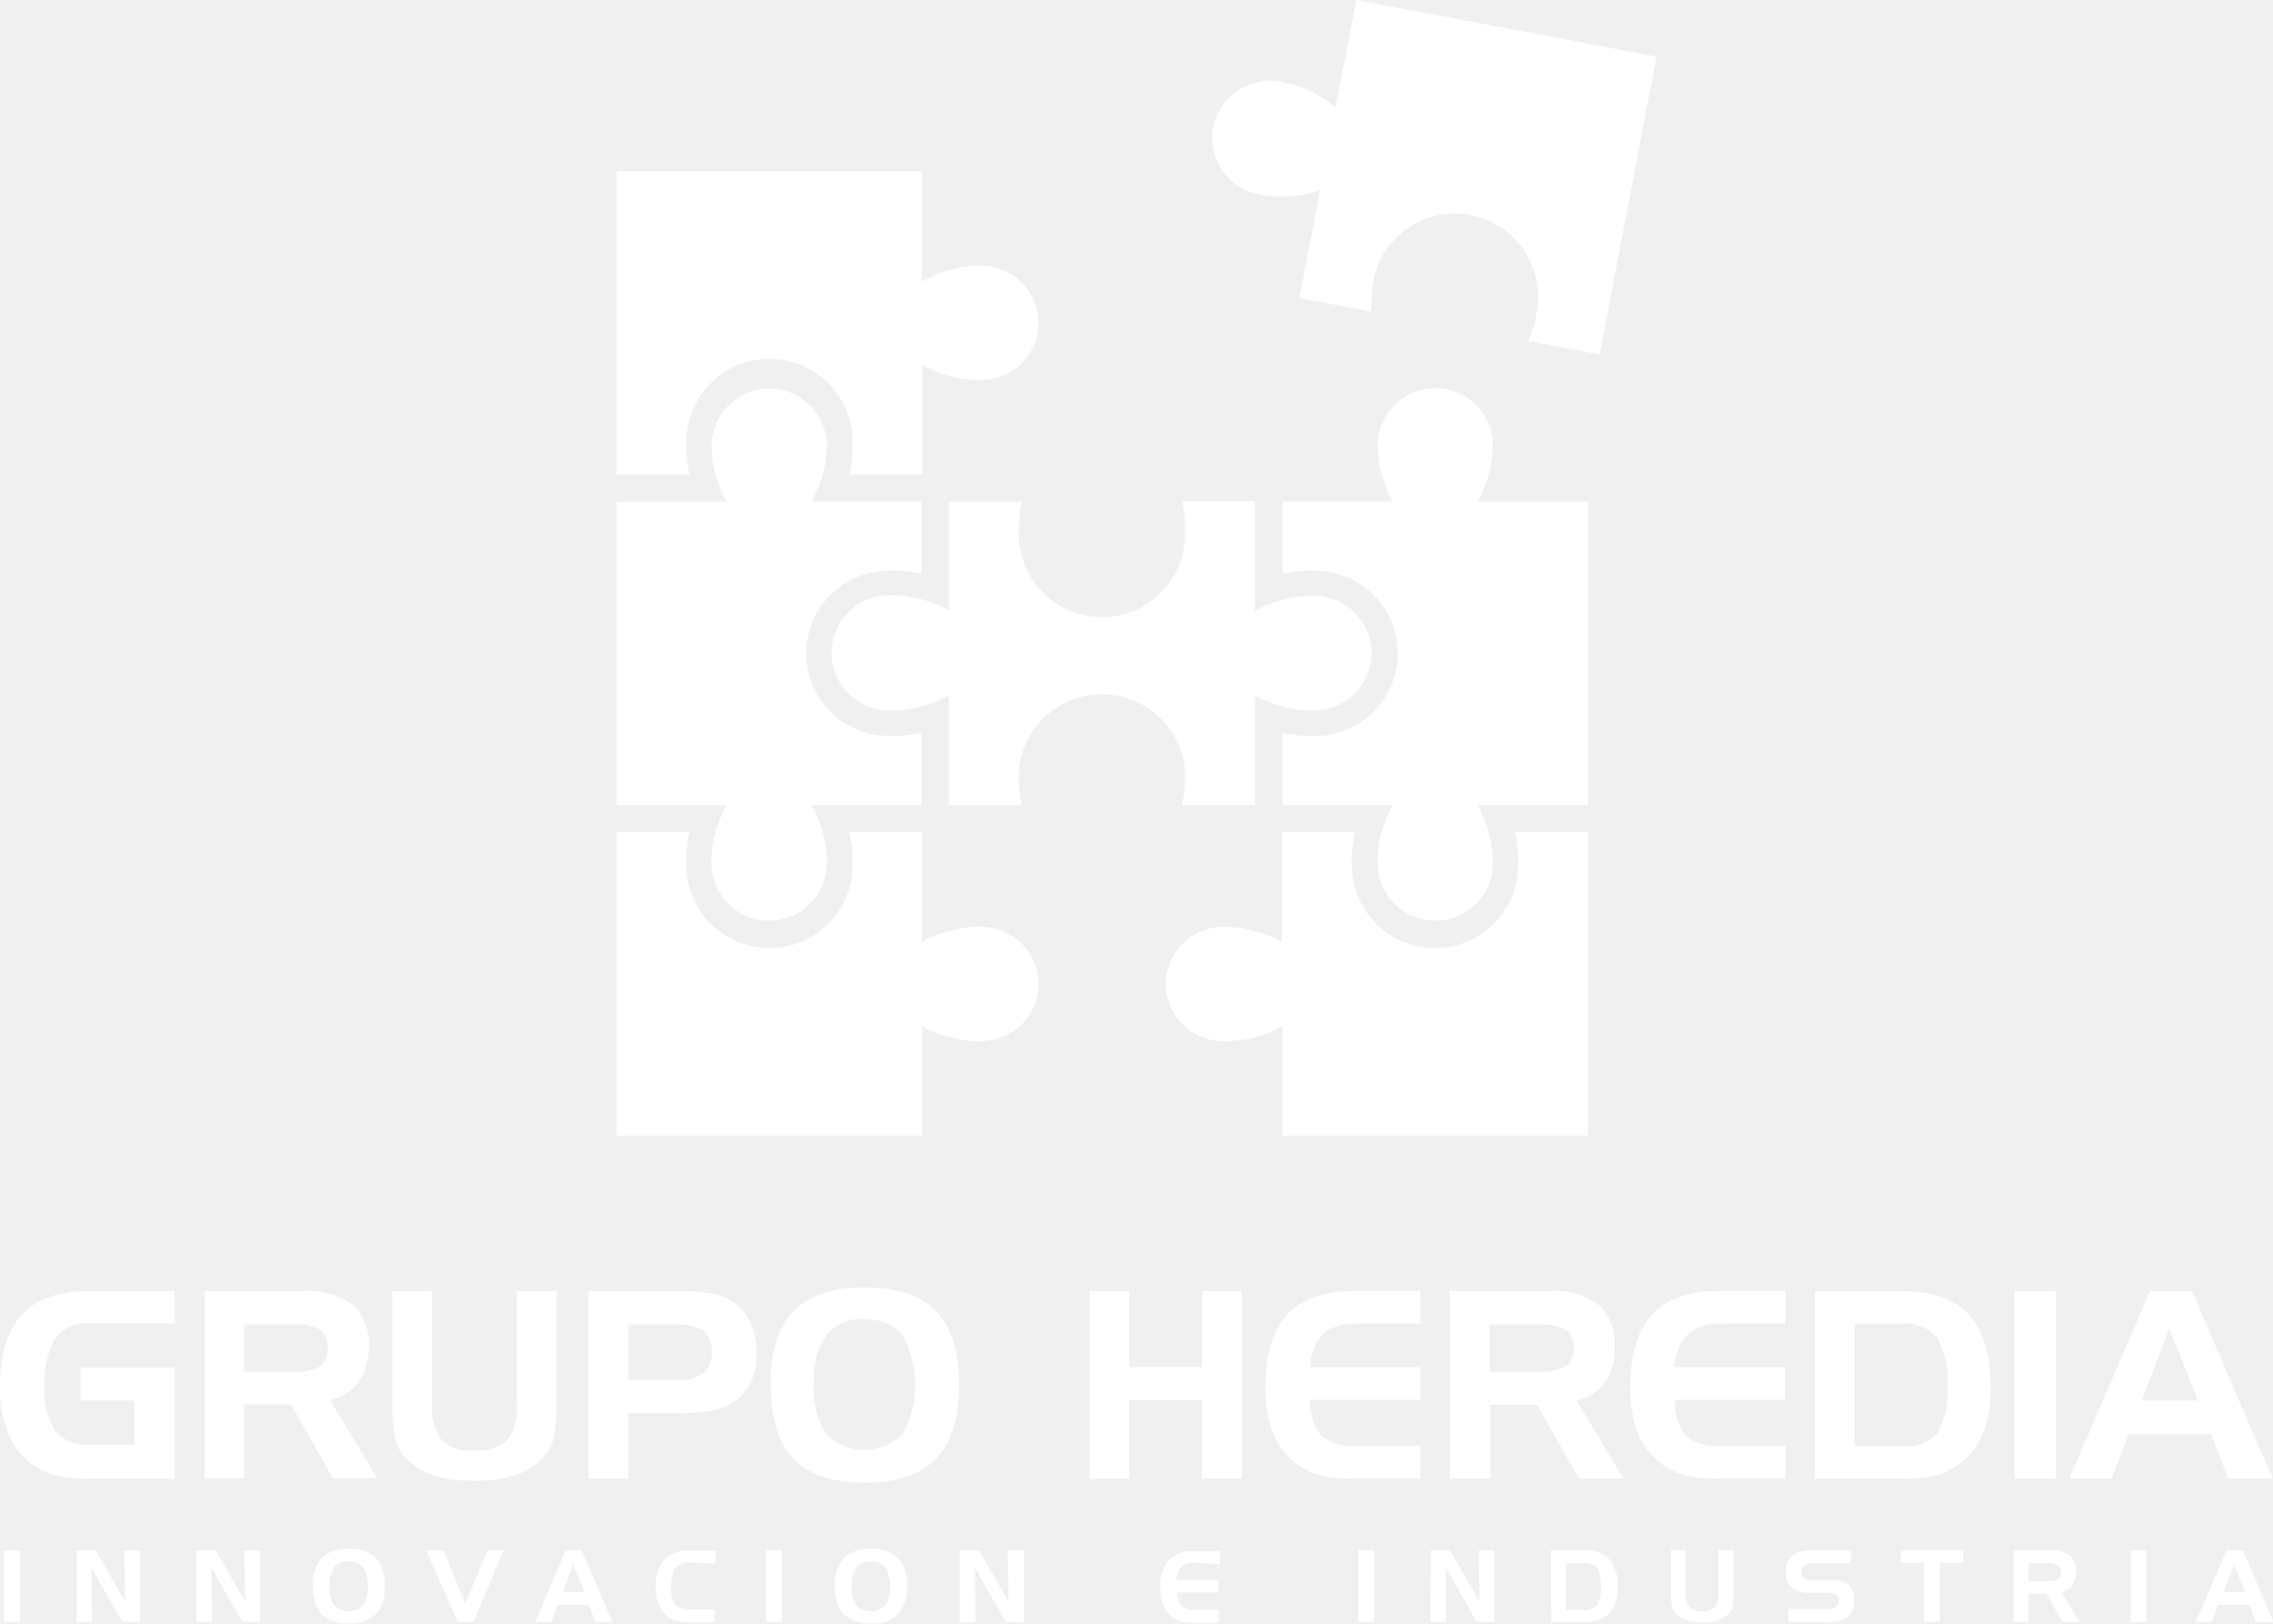
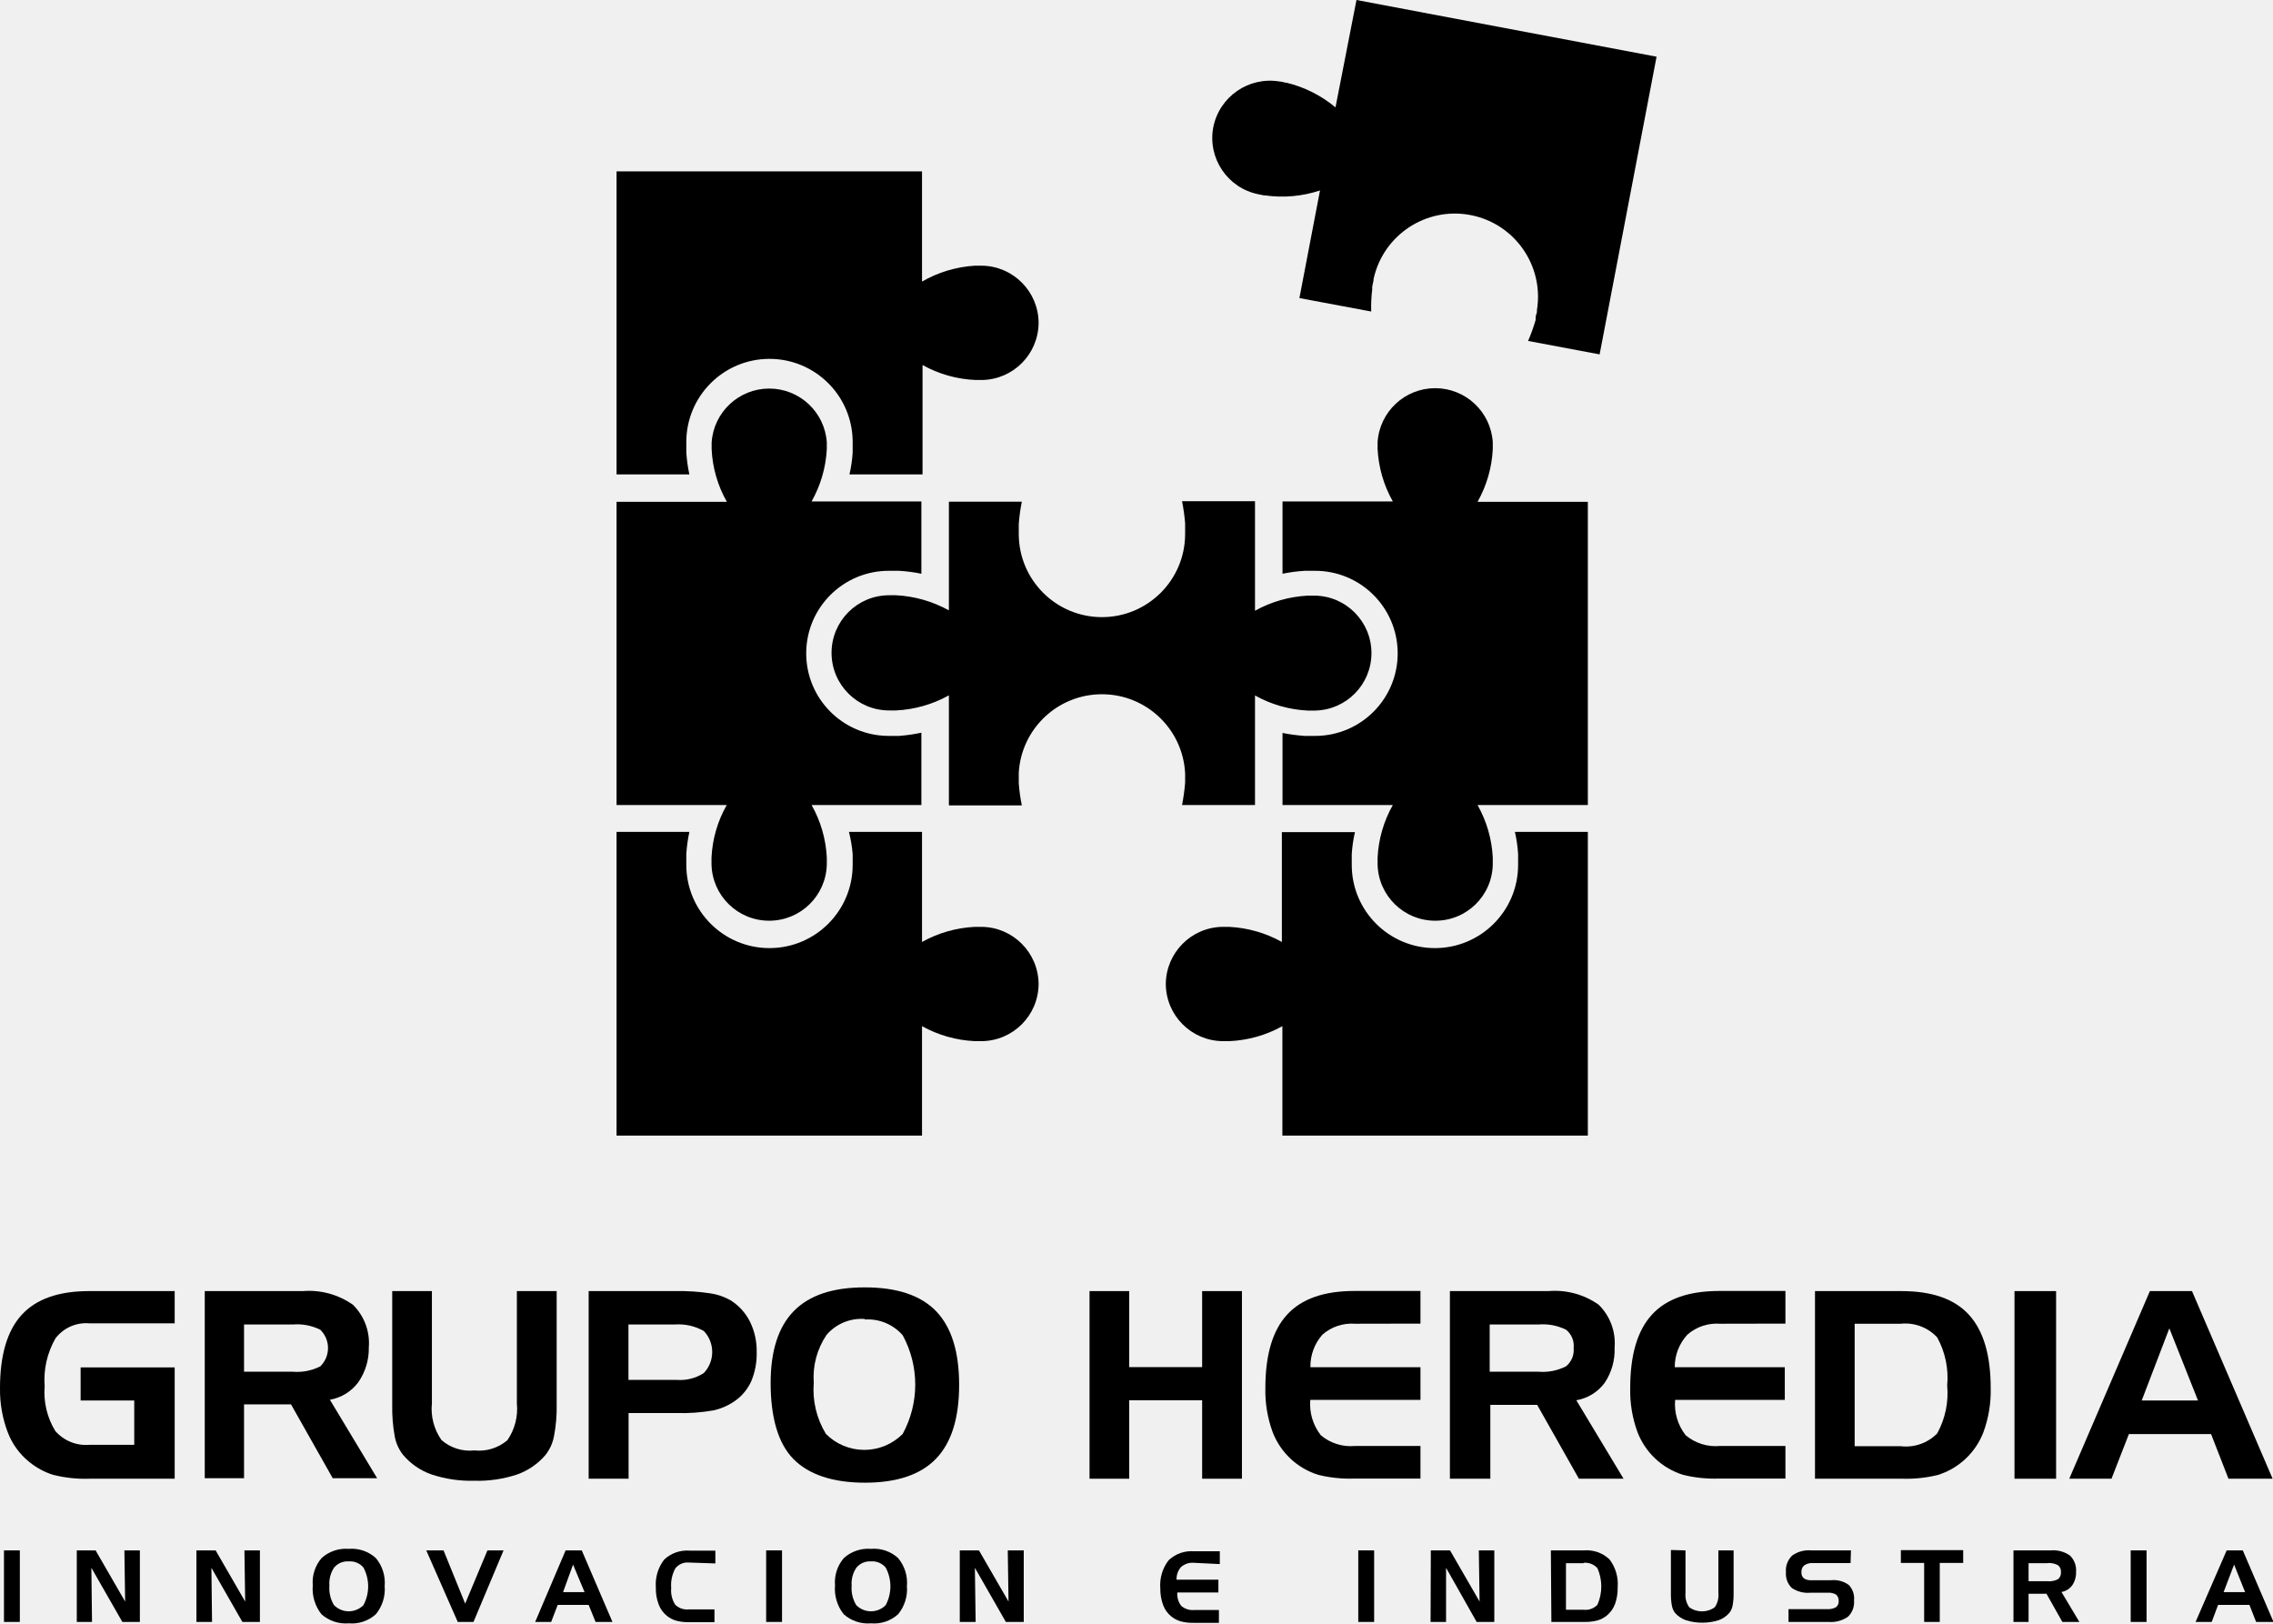
<svg xmlns="http://www.w3.org/2000/svg" viewBox="0 0 177.62 126.84">
-   <defs>
-     <style>.cls-1{fill:#fff;}</style>
-   </defs>
  <g id="Capa_2" data-name="Capa 2">
    <g id="Capa_1-2" data-name="Capa 1">
-       <path class="cls-1" d="M94.81,9.94A4.52,4.52,0,0,1,100,6.37c.15,0,.3.06.45.09l.07,0a9.45,9.45,0,0,1,3.84,1.93L106,0l23.45,4.43L125,27.69l-5.59-1.05A14.08,14.08,0,0,0,120,25l0-.19c0-.14.07-.29.1-.41a1,1,0,0,0,0-.16,6.5,6.5,0,0,0-12.76-2.46c0,.21-.08.41-.11.62l0,.21a11.31,11.31,0,0,0-.08,1.73l-5.61-1.05,1.61-8.41a9.41,9.41,0,0,1-4.28.39h-.08l-.45-.09A4.49,4.49,0,0,1,94.81,9.94Z" />
-       <path class="cls-1" d="M60.11,71.94a4.5,4.5,0,0,1-4.51-4.41c0-.15,0-.3,0-.45a.25.25,0,0,0,0-.08,9.15,9.15,0,0,1,1.19-4.1H48.18V39.21H56.8a9.15,9.15,0,0,1-1.19-4.1.22.22,0,0,0,0-.08c0-.15,0-.3,0-.46a4.51,4.51,0,0,1,9,0V35a.22.22,0,0,0,0,.08,9.28,9.28,0,0,1-1.19,4.1H72v5.65a12.16,12.16,0,0,0-1.74-.23l-.2,0h-.58a6.45,6.45,0,0,0-.06,12.9h.64l.21,0A13.37,13.37,0,0,0,72,57.25V62.9H63.42A9.28,9.28,0,0,1,64.61,67a.25.25,0,0,0,0,.08v.45A4.5,4.5,0,0,1,60.11,71.94Z" />
-       <path class="cls-1" d="M81.16,76.89a4.49,4.49,0,0,1-4.44,4.46c-.16,0-.31,0-.46,0h-.08a9.4,9.4,0,0,1-4.13-1.17v8.55H48.18V65h5.69a11.82,11.82,0,0,0-.24,1.73V67c0,.15,0,.3,0,.42a.81.81,0,0,0,0,.16,6.5,6.5,0,0,0,13,0c0-.21,0-.42,0-.63v-.21A10.64,10.64,0,0,0,66.34,65h5.71V73.6a9.41,9.41,0,0,1,4.13-1.18h.54A4.5,4.5,0,0,1,81.16,76.89Z" />
-       <path class="cls-1" d="M91.1,76.89a4.49,4.49,0,0,0,4.44,4.46c.16,0,.31,0,.46,0h.08a9.4,9.4,0,0,0,4.13-1.17v8.55h23.87V65h-5.7a10.6,10.6,0,0,1,.25,1.73V67c0,.15,0,.3,0,.42a.81.81,0,0,1,0,.16,6.5,6.5,0,0,1-13,0c0-.21,0-.42,0-.63v-.21a10.64,10.64,0,0,1,.25-1.72h-5.71V73.6a9.41,9.41,0,0,0-4.13-1.18h-.54A4.5,4.5,0,0,0,91.1,76.89Z" />
-       <path class="cls-1" d="M81.16,25.23a4.49,4.49,0,0,0-4.44-4.47c-.16,0-.31,0-.46,0h-.08A9.41,9.41,0,0,0,72.05,22V13.39H48.18V37.07h5.69a11.82,11.82,0,0,1-.24-1.73v-.19c0-.15,0-.3,0-.43a.66.66,0,0,1,0-.15,6.5,6.5,0,0,1,13-.06c0,.21,0,.43,0,.64v.21a10.35,10.35,0,0,1-.25,1.71h5.71V28.52a9.27,9.27,0,0,0,4.13,1.17h.08c.15,0,.3,0,.46,0A4.49,4.49,0,0,0,81.16,25.23Z" />
-       <path class="cls-1" d="M107.17,51.05a4.49,4.49,0,0,1-4.43,4.47h-.55a9.36,9.36,0,0,1-4.12-1.18v8.56h-5.7a15.85,15.85,0,0,0,.24-1.74V61c0-.15,0-.29,0-.42v-.16a6.51,6.51,0,0,0-13-.05c0,.21,0,.43,0,.63l0,.21a13.2,13.2,0,0,0,.24,1.72h-5.7V54.33a9.41,9.41,0,0,1-4.13,1.18h-.54a4.48,4.48,0,0,1,0-9h.54a9.54,9.54,0,0,1,4.13,1.18V39.2h5.7a13.76,13.76,0,0,0-.24,1.74l0,.2c0,.14,0,.29,0,.42v.16a6.5,6.5,0,0,0,13,0c0-.21,0-.42,0-.62v-.22a15.83,15.83,0,0,0-.24-1.72h5.7v8.56a9.49,9.49,0,0,1,4.12-1.18h.55A4.49,4.49,0,0,1,107.17,51.05Z" />
-       <path class="cls-1" d="M112.15,71.94a4.48,4.48,0,0,0,4.5-4.41c0-.15,0-.3,0-.45V67a9.28,9.28,0,0,0-1.19-4.1h8.62V39.21h-8.62a9.28,9.28,0,0,0,1.19-4.1V35c0-.15,0-.3,0-.46a4.51,4.51,0,0,0-9,0c0,.16,0,.31,0,.46a.22.22,0,0,1,0,.08,9.28,9.28,0,0,0,1.19,4.1h-8.62v5.65a12,12,0,0,1,1.74-.23l.2,0h.58a6.45,6.45,0,0,1,.06,12.9h-.64l-.22,0a13.45,13.45,0,0,1-1.72-.23V62.9h8.62a9.28,9.28,0,0,0-1.19,4.1.25.25,0,0,1,0,.08c0,.15,0,.3,0,.45A4.5,4.5,0,0,0,112.15,71.94Z" />
-       <path class="cls-1" d="M168,100.88h3.29l6.3,14.66h-3.45l-1.36-3.49h-6.42L165,115.54h-3.3Zm1.52,2.91-2.16,5.64h4.4Z" />
-       <path class="cls-1" d="M160.67,115.54h-3.25V100.88h3.25Z" />
-       <path class="cls-1" d="M141.83,100.88h6.76c2.38,0,4.14.61,5.27,1.85s1.7,3.14,1.7,5.74a9.35,9.35,0,0,1-.57,3.44,5.6,5.6,0,0,1-3.57,3.34,10.4,10.4,0,0,1-2.74.29h-6.85Zm6.7,2.55h-3.6V113h3.6a3.43,3.43,0,0,0,2.85-1,6.53,6.53,0,0,0,.78-3.75,6.53,6.53,0,0,0-.78-3.75A3.4,3.4,0,0,0,148.53,103.43Z" />
-       <path class="cls-1" d="M134.42,103.43a3.5,3.5,0,0,0-2.55.84,3.73,3.73,0,0,0-1,2.56h8.6v2.55H130.9a3.94,3.94,0,0,0,.82,2.76,3.64,3.64,0,0,0,2.7.84h5.1v2.55h-5.25a10.4,10.4,0,0,1-2.74-.29,5.6,5.6,0,0,1-3.57-3.34,9.35,9.35,0,0,1-.57-3.44q0-3.9,1.7-5.74c1.13-1.24,2.89-1.85,5.27-1.85h5.16v2.55Z" />
-       <path class="cls-1" d="M113.3,100.88H121a5.94,5.94,0,0,1,3.92,1.06,4.2,4.2,0,0,1,1.25,3.35,4.61,4.61,0,0,1-.77,2.75,3.48,3.48,0,0,1-2.22,1.37l3.69,6.13h-3.49l-3.26-5.77h-3.66v5.77H113.3Zm6.92,2.61h-3.81v3.69h3.81a4,4,0,0,0,2.15-.42,1.63,1.63,0,0,0,.6-1.43,1.61,1.61,0,0,0-.59-1.43A4.06,4.06,0,0,0,120.22,103.49Z" />
-       <path class="cls-1" d="M105.89,103.43a3.49,3.49,0,0,0-2.54.84,3.73,3.73,0,0,0-.95,2.56H111v2.55h-8.61a3.94,3.94,0,0,0,.82,2.76,3.61,3.61,0,0,0,2.69.84H111v2.55h-5.25a10.26,10.26,0,0,1-2.73-.29,5.6,5.6,0,0,1-3.57-3.34,9.35,9.35,0,0,1-.57-3.44q0-3.9,1.7-5.74c1.13-1.24,2.89-1.85,5.26-1.85H111v2.55Z" />
-       <path class="cls-1" d="M88.24,100.88v5.94h5.7v-5.94h3.11v14.66H93.94v-6.13h-5.7v6.13h-3.1V100.88Z" />
-       <path class="cls-1" d="M60.22,108.06q0-3.78,1.82-5.63t5.55-1.84q3.76,0,5.56,1.86c1.2,1.25,1.8,3.16,1.8,5.76s-.6,4.51-1.8,5.76-3.05,1.88-5.56,1.88S63.2,115.22,62,114,60.22,110.74,60.22,108.06Zm7.37-5a3.59,3.59,0,0,0-3,1.24,5.91,5.91,0,0,0-1,3.74,6.65,6.65,0,0,0,.95,4,4.23,4.23,0,0,0,6,0,8.07,8.07,0,0,0,0-7.71A3.61,3.61,0,0,0,67.59,103.1Z" />
-       <path class="cls-1" d="M46,100.88h6.75a16.37,16.37,0,0,1,2.72.17,4.57,4.57,0,0,1,1.62.55,4.16,4.16,0,0,1,1.52,1.68,5.14,5.14,0,0,1,.52,2.37,5.49,5.49,0,0,1-.42,2.26,3.75,3.75,0,0,1-1.29,1.56,4.72,4.72,0,0,1-1.66.73,14.43,14.43,0,0,1-2.88.21H49.12v5.13H46Zm6.71,2.61h-3.6v4.33h3.79a3.42,3.42,0,0,0,2.09-.53A2.38,2.38,0,0,0,55,104,4,4,0,0,0,52.72,103.49Z" />
-       <path class="cls-1" d="M33.75,100.88v8.77a4.24,4.24,0,0,0,.75,2.87,3.37,3.37,0,0,0,2.57.81,3.41,3.41,0,0,0,2.58-.8,4.32,4.32,0,0,0,.74-2.88v-8.77H43.5v8.85a11.76,11.76,0,0,1-.21,2.49,3.35,3.35,0,0,1-.66,1.46,5.19,5.19,0,0,1-2.22,1.53,9.77,9.77,0,0,1-3.34.49,9.81,9.81,0,0,1-3.34-.49,5.1,5.1,0,0,1-2.23-1.53,3.29,3.29,0,0,1-.65-1.42,12.54,12.54,0,0,1-.2-2.53v-8.85Z" />
-       <path class="cls-1" d="M16,100.88h7.65a6,6,0,0,1,3.92,1.06,4.2,4.2,0,0,1,1.25,3.35A4.61,4.61,0,0,1,28,108a3.51,3.51,0,0,1-2.22,1.37l3.69,6.13H26l-3.26-5.77H19.07v5.77H16Zm6.92,2.61H19.07v3.69h3.81a4,4,0,0,0,2.15-.42,2,2,0,0,0,0-2.86A4.06,4.06,0,0,0,22.88,103.49Z" />
-       <path class="cls-1" d="M6.3,109.43v-2.59h7.35v8.7H7a10.29,10.29,0,0,1-2.84-.3,5.59,5.59,0,0,1-1.86-1,5.47,5.47,0,0,1-1.7-2.34A9.35,9.35,0,0,1,0,108.47q0-3.89,1.7-5.74c1.14-1.24,2.89-1.85,5.27-1.85h6.68v2.52H7a3,3,0,0,0-2.67,1.18,6.54,6.54,0,0,0-.84,3.75,5.78,5.78,0,0,0,.83,3.48A3.18,3.18,0,0,0,7,112.89h3.49v-3.46Z" />
-       <path class="cls-1" d="M174,121.14h1.26l2.4,5.59H176.3l-.52-1.33h-2.45l-.5,1.33h-1.26Zm.58,1.11-.82,2.15h1.68Z" />
-       <path class="cls-1" d="M167.74,126.73H166.5v-5.59h1.24Z" />
-       <path class="cls-1" d="M157.34,121.14h2.92a2.27,2.27,0,0,1,1.49.4,1.59,1.59,0,0,1,.48,1.28,1.74,1.74,0,0,1-.3,1.05,1.32,1.32,0,0,1-.84.52l1.4,2.34h-1.33l-1.24-2.2h-1.4v2.2h-1.18Zm2.64,1h-1.46v1.41H160a1.51,1.51,0,0,0,.82-.16.63.63,0,0,0,.23-.55.62.62,0,0,0-.23-.54A1.46,1.46,0,0,0,160,122.13Z" />
-       <path class="cls-1" d="M150.36,122.12h-1.82v-1h4.87v1h-1.83v4.61h-1.22Z" />
-       <path class="cls-1" d="M144.61,122.13h-2.93a1.09,1.09,0,0,0-.69.18.64.64,0,0,0-.22.55.55.55,0,0,0,.19.46.87.87,0,0,0,.56.15h1.57a2,2,0,0,1,1.38.37,1.51,1.51,0,0,1,.41,1.21,1.56,1.56,0,0,1-.47,1.27,2.3,2.3,0,0,1-1.5.41h-3.15v-1h3a1.27,1.27,0,0,0,.71-.15.54.54,0,0,0,.21-.48.63.63,0,0,0-.19-.5,1.09,1.09,0,0,0-.65-.15h-1.4a2.22,2.22,0,0,1-1.43-.38,1.54,1.54,0,0,1-.45-1.22,1.61,1.61,0,0,1,.48-1.3,2.21,2.21,0,0,1,1.5-.41h3.1Z" />
-       <path class="cls-1" d="M131.71,121.14v3.34a1.65,1.65,0,0,0,.29,1.1,1.7,1.7,0,0,0,2,0,1.64,1.64,0,0,0,.28-1.1v-3.34h1.19v3.37a4.73,4.73,0,0,1-.08.95,1.32,1.32,0,0,1-.25.56,2,2,0,0,1-.85.58,4.34,4.34,0,0,1-2.54,0,2,2,0,0,1-.86-.58,1.34,1.34,0,0,1-.24-.54,4.74,4.74,0,0,1-.08-1v-3.37Z" />
-       <path class="cls-1" d="M121.19,121.14h2.58a2.61,2.61,0,0,1,2,.7,3.17,3.17,0,0,1,.64,2.19,3.63,3.63,0,0,1-.21,1.31,2.14,2.14,0,0,1-.65.9,2.1,2.1,0,0,1-.71.37,3.69,3.69,0,0,1-1,.12h-2.61Zm2.56,1h-1.38v3.64h1.38a1.29,1.29,0,0,0,1.08-.39,3.56,3.56,0,0,0,0-2.86A1.29,1.29,0,0,0,123.75,122.11Z" />
-       <path class="cls-1" d="M111.81,121.14h1.5l2.31,4-.06-4h1.21v5.59h-1.38L113,122.5l0,4.23h-1.21Z" />
-       <path class="cls-1" d="M107.38,126.73h-1.24v-5.59h1.24Z" />
-       <path class="cls-1" d="M93.3,122.11a1.35,1.35,0,0,0-1,.32,1.4,1.4,0,0,0-.36,1h3.27v1H92a1.5,1.5,0,0,0,.31,1.05,1.37,1.37,0,0,0,1,.32h1.94v1h-2a3.57,3.57,0,0,1-1-.12,2.1,2.1,0,0,1-.71-.37,2.06,2.06,0,0,1-.65-.9,3.62,3.62,0,0,1-.22-1.31,3.17,3.17,0,0,1,.65-2.19,2.6,2.6,0,0,1,2-.7h2v1Z" />
-       <path class="cls-1" d="M75,121.14h1.5l2.31,4-.06-4H80v5.59H78.6l-2.42-4.23.06,4.23H75Z" />
-       <path class="cls-1" d="M65.25,123.87a2.9,2.9,0,0,1,.7-2.14,2.85,2.85,0,0,1,2.11-.71,2.79,2.79,0,0,1,2.12.72,3,3,0,0,1,.69,2.19,3.07,3.07,0,0,1-.69,2.2,2.79,2.79,0,0,1-2.12.71,2.86,2.86,0,0,1-2.13-.71A3.21,3.21,0,0,1,65.25,123.87ZM68.06,122a1.35,1.35,0,0,0-1.13.48,2.19,2.19,0,0,0-.38,1.42,2.56,2.56,0,0,0,.36,1.52,1.62,1.62,0,0,0,2.3,0,3.11,3.11,0,0,0,0-2.94A1.36,1.36,0,0,0,68.06,122Z" />
-       <path class="cls-1" d="M61.11,126.73H59.87v-5.59h1.24Z" />
-       <path class="cls-1" d="M53.83,122.09a1.2,1.2,0,0,0-1.06.46,2.72,2.72,0,0,0-.32,1.53,2.07,2.07,0,0,0,.31,1.3,1.31,1.31,0,0,0,1.07.37h2v1h-2a3.57,3.57,0,0,1-1-.12,2.1,2.1,0,0,1-.71-.37,2.06,2.06,0,0,1-.65-.9,3.42,3.42,0,0,1-.22-1.31,3.17,3.17,0,0,1,.65-2.19,2.6,2.6,0,0,1,2-.7h2v1Z" />
-       <path class="cls-1" d="M44.2,121.14h1.26l2.4,5.59H46.54L46,125.4H43.58l-.51,1.33H41.82Zm.58,1.11L44,124.4h1.68Z" />
-       <path class="cls-1" d="M35.77,126.73l-2.46-5.59h1.35l1.69,4.16,1.74-4.16h1.26L37,126.73Z" />
-       <path class="cls-1" d="M24.44,123.87a2.9,2.9,0,0,1,.7-2.14,2.83,2.83,0,0,1,2.11-.71,2.8,2.8,0,0,1,2.12.72,3,3,0,0,1,.69,2.19,3.07,3.07,0,0,1-.69,2.2,2.8,2.8,0,0,1-2.12.71,2.86,2.86,0,0,1-2.13-.71A3.21,3.21,0,0,1,24.44,123.87ZM27.25,122a1.36,1.36,0,0,0-1.14.48,2.25,2.25,0,0,0-.37,1.42,2.56,2.56,0,0,0,.36,1.52,1.62,1.62,0,0,0,2.3,0,3.11,3.11,0,0,0,0-2.94A1.36,1.36,0,0,0,27.25,122Z" />
-       <path class="cls-1" d="M15.35,121.14h1.5l2.31,4-.06-4h1.21v5.59H18.94l-2.42-4.23.05,4.23H15.35Z" />
-       <path class="cls-1" d="M6,121.14H7.47l2.31,4-.06-4h1.21v5.59H9.56L7.14,122.5l.05,4.23H6Z" />
-       <path class="cls-1" d="M1.55,126.73H.31v-5.59H1.55Z" />
+       <path d="M94.81,9.94A4.52,4.52,0,0,1,100,6.37c.15,0,.3.06.45.09l.07,0a9.45,9.45,0,0,1,3.84,1.93L106,0l23.45,4.43L125,27.69l-5.59-1.05A14.08,14.08,0,0,0,120,25l0-.19c0-.14.07-.29.1-.41a1,1,0,0,0,0-.16,6.5,6.5,0,0,0-12.76-2.46c0,.21-.08.41-.11.62l0,.21a11.31,11.31,0,0,0-.08,1.73l-5.61-1.05,1.61-8.41a9.41,9.41,0,0,1-4.28.39h-.08l-.45-.09A4.49,4.49,0,0,1,94.81,9.94Z" />
+       <path d="M60.11,71.94a4.5,4.5,0,0,1-4.51-4.41c0-.15,0-.3,0-.45a.25.25,0,0,0,0-.08,9.15,9.15,0,0,1,1.19-4.1H48.18V39.21H56.8a9.15,9.15,0,0,1-1.19-4.1.22.22,0,0,0,0-.08c0-.15,0-.3,0-.46a4.51,4.51,0,0,1,9,0V35a.22.22,0,0,0,0,.08,9.28,9.28,0,0,1-1.19,4.1H72v5.65a12.16,12.16,0,0,0-1.74-.23l-.2,0h-.58a6.45,6.45,0,0,0-.06,12.9h.64l.21,0A13.37,13.37,0,0,0,72,57.25V62.9H63.42A9.28,9.28,0,0,1,64.61,67a.25.25,0,0,0,0,.08v.45A4.5,4.5,0,0,1,60.11,71.94Z" />
+       <path d="M81.16,76.89a4.49,4.49,0,0,1-4.44,4.46c-.16,0-.31,0-.46,0h-.08a9.4,9.4,0,0,1-4.13-1.17v8.55H48.18V65h5.69a11.82,11.82,0,0,0-.24,1.73V67c0,.15,0,.3,0,.42a.81.81,0,0,0,0,.16,6.5,6.5,0,0,0,13,0c0-.21,0-.42,0-.63v-.21A10.64,10.64,0,0,0,66.34,65h5.71V73.6a9.41,9.41,0,0,1,4.13-1.18h.54A4.5,4.5,0,0,1,81.16,76.89Z" />
+       <path d="M91.1,76.89a4.49,4.49,0,0,0,4.44,4.46c.16,0,.31,0,.46,0h.08a9.4,9.4,0,0,0,4.13-1.17v8.55h23.87V65h-5.7a10.6,10.6,0,0,1,.25,1.73V67c0,.15,0,.3,0,.42a.81.81,0,0,1,0,.16,6.5,6.5,0,0,1-13,0c0-.21,0-.42,0-.63v-.21a10.64,10.64,0,0,1,.25-1.72h-5.71V73.6a9.41,9.41,0,0,0-4.13-1.18h-.54A4.5,4.5,0,0,0,91.1,76.89Z" />
+       <path d="M81.16,25.23a4.49,4.49,0,0,0-4.44-4.47c-.16,0-.31,0-.46,0h-.08A9.41,9.41,0,0,0,72.05,22V13.39H48.18V37.07h5.69a11.82,11.82,0,0,1-.24-1.73v-.19c0-.15,0-.3,0-.43a.66.66,0,0,1,0-.15,6.5,6.5,0,0,1,13-.06c0,.21,0,.43,0,.64v.21a10.35,10.35,0,0,1-.25,1.71h5.71V28.52a9.27,9.27,0,0,0,4.13,1.17h.08c.15,0,.3,0,.46,0A4.49,4.49,0,0,0,81.16,25.23Z" />
+       <path d="M107.17,51.05a4.49,4.49,0,0,1-4.43,4.47h-.55a9.36,9.36,0,0,1-4.12-1.18v8.56h-5.7a15.85,15.85,0,0,0,.24-1.74V61c0-.15,0-.29,0-.42v-.16a6.51,6.51,0,0,0-13-.05c0,.21,0,.43,0,.63l0,.21a13.2,13.2,0,0,0,.24,1.72h-5.7V54.33a9.41,9.41,0,0,1-4.13,1.18h-.54a4.48,4.48,0,0,1,0-9h.54a9.54,9.54,0,0,1,4.13,1.18V39.2h5.7a13.76,13.76,0,0,0-.24,1.74l0,.2c0,.14,0,.29,0,.42v.16a6.5,6.5,0,0,0,13,0c0-.21,0-.42,0-.62v-.22a15.83,15.83,0,0,0-.24-1.72h5.7v8.56a9.49,9.49,0,0,1,4.12-1.18h.55A4.49,4.49,0,0,1,107.17,51.05Z" />
+       <path d="M112.15,71.94a4.48,4.48,0,0,0,4.5-4.41c0-.15,0-.3,0-.45V67a9.28,9.28,0,0,0-1.19-4.1h8.62V39.21h-8.62a9.28,9.28,0,0,0,1.19-4.1V35c0-.15,0-.3,0-.46a4.51,4.51,0,0,0-9,0c0,.16,0,.31,0,.46a.22.22,0,0,1,0,.08,9.28,9.28,0,0,0,1.19,4.1h-8.62v5.65a12,12,0,0,1,1.74-.23l.2,0h.58a6.45,6.45,0,0,1,.06,12.9h-.64l-.22,0a13.45,13.45,0,0,1-1.72-.23V62.9h8.62a9.28,9.28,0,0,0-1.19,4.1.25.25,0,0,1,0,.08c0,.15,0,.3,0,.45A4.5,4.5,0,0,0,112.15,71.94Z" />
+       <path d="M168,100.88h3.29l6.3,14.66h-3.45l-1.36-3.49h-6.42L165,115.54h-3.3Zm1.52,2.91-2.16,5.64h4.4Z" />
+       <path d="M160.67,115.54h-3.25V100.88h3.25Z" />
+       <path d="M141.83,100.88h6.76c2.38,0,4.14.61,5.27,1.85s1.7,3.14,1.7,5.74a9.35,9.35,0,0,1-.57,3.44,5.6,5.6,0,0,1-3.57,3.34,10.4,10.4,0,0,1-2.74.29h-6.85Zm6.7,2.55h-3.6V113h3.6a3.43,3.43,0,0,0,2.85-1,6.53,6.53,0,0,0,.78-3.75,6.53,6.53,0,0,0-.78-3.75A3.4,3.4,0,0,0,148.53,103.43Z" />
+       <path d="M134.42,103.43a3.5,3.5,0,0,0-2.55.84,3.73,3.73,0,0,0-1,2.56h8.6v2.55H130.9a3.94,3.94,0,0,0,.82,2.76,3.64,3.64,0,0,0,2.7.84h5.1v2.55h-5.25a10.4,10.4,0,0,1-2.74-.29,5.6,5.6,0,0,1-3.57-3.34,9.35,9.35,0,0,1-.57-3.44q0-3.9,1.7-5.74c1.13-1.24,2.89-1.85,5.27-1.85h5.16v2.55Z" />
+       <path d="M113.3,100.88H121a5.94,5.94,0,0,1,3.92,1.06,4.2,4.2,0,0,1,1.25,3.35,4.61,4.61,0,0,1-.77,2.75,3.48,3.48,0,0,1-2.22,1.37l3.69,6.13h-3.49l-3.26-5.77h-3.66v5.77H113.3Zm6.92,2.61h-3.81v3.69h3.81a4,4,0,0,0,2.15-.42,1.63,1.63,0,0,0,.6-1.43,1.61,1.61,0,0,0-.59-1.43A4.06,4.06,0,0,0,120.22,103.49Z" />
+       <path d="M105.89,103.43a3.49,3.49,0,0,0-2.54.84,3.73,3.73,0,0,0-.95,2.56H111v2.55h-8.61a3.94,3.94,0,0,0,.82,2.76,3.61,3.61,0,0,0,2.69.84H111v2.55h-5.25a10.26,10.26,0,0,1-2.73-.29,5.6,5.6,0,0,1-3.57-3.34,9.35,9.35,0,0,1-.57-3.44q0-3.9,1.7-5.74c1.13-1.24,2.89-1.85,5.26-1.85H111v2.55Z" />
+       <path d="M88.24,100.88v5.94h5.7v-5.94h3.11v14.66H93.94v-6.13h-5.7v6.13h-3.1V100.88Z" />
+       <path d="M60.22,108.06q0-3.78,1.82-5.63t5.55-1.84q3.76,0,5.56,1.86c1.2,1.25,1.8,3.16,1.8,5.76s-.6,4.51-1.8,5.76-3.05,1.88-5.56,1.88S63.2,115.22,62,114,60.22,110.74,60.22,108.06Zm7.37-5a3.59,3.59,0,0,0-3,1.24,5.91,5.91,0,0,0-1,3.74,6.65,6.65,0,0,0,.95,4,4.23,4.23,0,0,0,6,0,8.07,8.07,0,0,0,0-7.71A3.61,3.61,0,0,0,67.59,103.1Z" />
+       <path d="M46,100.88h6.75a16.37,16.37,0,0,1,2.72.17,4.57,4.57,0,0,1,1.62.55,4.16,4.16,0,0,1,1.52,1.68,5.14,5.14,0,0,1,.52,2.37,5.49,5.49,0,0,1-.42,2.26,3.75,3.75,0,0,1-1.29,1.56,4.72,4.72,0,0,1-1.66.73,14.43,14.43,0,0,1-2.88.21H49.12v5.13H46Zm6.71,2.61h-3.6v4.33h3.79a3.42,3.42,0,0,0,2.09-.53A2.38,2.38,0,0,0,55,104,4,4,0,0,0,52.72,103.49Z" />
+       <path d="M33.75,100.88v8.77a4.24,4.24,0,0,0,.75,2.87,3.37,3.37,0,0,0,2.57.81,3.41,3.41,0,0,0,2.58-.8,4.32,4.32,0,0,0,.74-2.88v-8.77H43.5v8.85a11.76,11.76,0,0,1-.21,2.49,3.35,3.35,0,0,1-.66,1.46,5.19,5.19,0,0,1-2.22,1.53,9.77,9.77,0,0,1-3.34.49,9.81,9.81,0,0,1-3.34-.49,5.1,5.1,0,0,1-2.23-1.53,3.29,3.29,0,0,1-.65-1.42,12.54,12.54,0,0,1-.2-2.53v-8.85Z" />
+       <path d="M16,100.88h7.65a6,6,0,0,1,3.92,1.06,4.2,4.2,0,0,1,1.25,3.35A4.61,4.61,0,0,1,28,108a3.51,3.51,0,0,1-2.22,1.37l3.69,6.13H26l-3.26-5.77H19.07v5.77H16Zm6.92,2.61H19.07v3.69h3.81a4,4,0,0,0,2.15-.42,2,2,0,0,0,0-2.86A4.06,4.06,0,0,0,22.88,103.49Z" />
+       <path d="M6.3,109.43v-2.59h7.35v8.7H7a10.29,10.29,0,0,1-2.84-.3,5.59,5.59,0,0,1-1.86-1,5.47,5.47,0,0,1-1.7-2.34A9.35,9.35,0,0,1,0,108.47q0-3.89,1.7-5.74c1.14-1.24,2.89-1.85,5.27-1.85h6.68v2.52H7a3,3,0,0,0-2.67,1.18,6.54,6.54,0,0,0-.84,3.75,5.78,5.78,0,0,0,.83,3.48A3.18,3.18,0,0,0,7,112.89h3.49v-3.46Z" />
+       <path d="M174,121.14h1.26l2.4,5.59H176.3l-.52-1.33h-2.45l-.5,1.33h-1.26Zm.58,1.11-.82,2.15h1.68Z" />
+       <path d="M167.74,126.73H166.5v-5.59h1.24Z" />
+       <path d="M157.34,121.14h2.92a2.27,2.27,0,0,1,1.49.4,1.59,1.59,0,0,1,.48,1.28,1.74,1.74,0,0,1-.3,1.05,1.32,1.32,0,0,1-.84.52l1.4,2.34h-1.33l-1.24-2.2h-1.4v2.2h-1.18Zm2.64,1h-1.46v1.41H160a1.51,1.51,0,0,0,.82-.16.63.63,0,0,0,.23-.55.62.62,0,0,0-.23-.54A1.46,1.46,0,0,0,160,122.13Z" />
+       <path d="M150.36,122.12h-1.82v-1h4.87v1h-1.83v4.61h-1.22Z" />
+       <path d="M144.61,122.13h-2.93a1.09,1.09,0,0,0-.69.18.64.64,0,0,0-.22.55.55.55,0,0,0,.19.46.87.87,0,0,0,.56.15h1.57a2,2,0,0,1,1.38.37,1.51,1.51,0,0,1,.41,1.21,1.56,1.56,0,0,1-.47,1.27,2.3,2.3,0,0,1-1.5.41h-3.15v-1h3a1.27,1.27,0,0,0,.71-.15.54.54,0,0,0,.21-.48.63.63,0,0,0-.19-.5,1.09,1.09,0,0,0-.65-.15h-1.4a2.22,2.22,0,0,1-1.43-.38,1.54,1.54,0,0,1-.45-1.22,1.61,1.61,0,0,1,.48-1.3,2.21,2.21,0,0,1,1.5-.41h3.1Z" />
+       <path d="M131.71,121.14v3.34a1.65,1.65,0,0,0,.29,1.1,1.7,1.7,0,0,0,2,0,1.64,1.64,0,0,0,.28-1.1v-3.34h1.19v3.37a4.73,4.73,0,0,1-.08.95,1.32,1.32,0,0,1-.25.56,2,2,0,0,1-.85.58,4.34,4.34,0,0,1-2.54,0,2,2,0,0,1-.86-.58,1.34,1.34,0,0,1-.24-.54,4.74,4.74,0,0,1-.08-1v-3.37Z" />
+       <path d="M121.19,121.14h2.58a2.61,2.61,0,0,1,2,.7,3.17,3.17,0,0,1,.64,2.19,3.63,3.63,0,0,1-.21,1.31,2.14,2.14,0,0,1-.65.9,2.1,2.1,0,0,1-.71.37,3.69,3.69,0,0,1-1,.12h-2.61Zm2.56,1h-1.38v3.64h1.38a1.29,1.29,0,0,0,1.08-.39,3.56,3.56,0,0,0,0-2.86A1.29,1.29,0,0,0,123.75,122.11Z" />
+       <path d="M111.81,121.14h1.5l2.31,4-.06-4h1.21v5.59h-1.38L113,122.5l0,4.23h-1.21Z" />
+       <path d="M107.38,126.73h-1.24v-5.59h1.24Z" />
+       <path d="M93.3,122.11a1.35,1.35,0,0,0-1,.32,1.4,1.4,0,0,0-.36,1h3.27v1H92a1.5,1.5,0,0,0,.31,1.05,1.37,1.37,0,0,0,1,.32h1.94v1h-2a3.57,3.57,0,0,1-1-.12,2.1,2.1,0,0,1-.71-.37,2.06,2.06,0,0,1-.65-.9,3.62,3.62,0,0,1-.22-1.31,3.17,3.17,0,0,1,.65-2.19,2.6,2.6,0,0,1,2-.7h2v1Z" />
+       <path d="M75,121.14h1.5l2.31,4-.06-4H80v5.59H78.6l-2.42-4.23.06,4.23H75Z" />
+       <path d="M65.25,123.87a2.9,2.9,0,0,1,.7-2.14,2.85,2.85,0,0,1,2.11-.71,2.79,2.79,0,0,1,2.12.72,3,3,0,0,1,.69,2.19,3.07,3.07,0,0,1-.69,2.2,2.79,2.79,0,0,1-2.12.71,2.86,2.86,0,0,1-2.13-.71A3.21,3.21,0,0,1,65.25,123.87ZM68.06,122a1.35,1.35,0,0,0-1.13.48,2.19,2.19,0,0,0-.38,1.42,2.56,2.56,0,0,0,.36,1.52,1.62,1.62,0,0,0,2.3,0,3.11,3.11,0,0,0,0-2.94A1.36,1.36,0,0,0,68.06,122Z" />
+       <path d="M61.11,126.73H59.87v-5.59h1.24Z" />
+       <path d="M53.83,122.09a1.2,1.2,0,0,0-1.06.46,2.72,2.72,0,0,0-.32,1.53,2.07,2.07,0,0,0,.31,1.3,1.31,1.31,0,0,0,1.07.37h2v1h-2a3.57,3.57,0,0,1-1-.12,2.1,2.1,0,0,1-.71-.37,2.06,2.06,0,0,1-.65-.9,3.42,3.42,0,0,1-.22-1.31,3.17,3.17,0,0,1,.65-2.19,2.6,2.6,0,0,1,2-.7h2v1Z" />
+       <path d="M44.2,121.14h1.26l2.4,5.59H46.54L46,125.4H43.58l-.51,1.33H41.82Zm.58,1.11L44,124.4h1.68Z" />
+       <path d="M35.77,126.73l-2.46-5.59h1.35l1.69,4.16,1.74-4.16h1.26L37,126.73Z" />
+       <path d="M24.44,123.87a2.9,2.9,0,0,1,.7-2.14,2.83,2.83,0,0,1,2.11-.71,2.8,2.8,0,0,1,2.12.72,3,3,0,0,1,.69,2.19,3.07,3.07,0,0,1-.69,2.2,2.8,2.8,0,0,1-2.12.71,2.86,2.86,0,0,1-2.13-.71A3.21,3.21,0,0,1,24.44,123.87ZM27.25,122a1.36,1.36,0,0,0-1.14.48,2.25,2.25,0,0,0-.37,1.42,2.56,2.56,0,0,0,.36,1.52,1.62,1.62,0,0,0,2.3,0,3.11,3.11,0,0,0,0-2.94A1.36,1.36,0,0,0,27.25,122Z" />
+       <path d="M15.35,121.14h1.5l2.31,4-.06-4h1.21v5.59H18.94l-2.42-4.23.05,4.23H15.35Z" />
+       <path d="M6,121.14H7.47l2.31,4-.06-4h1.21v5.59H9.56L7.14,122.5l.05,4.23H6Z" />
+       <path d="M1.55,126.73H.31v-5.59H1.55Z" />
    </g>
  </g>
</svg>
